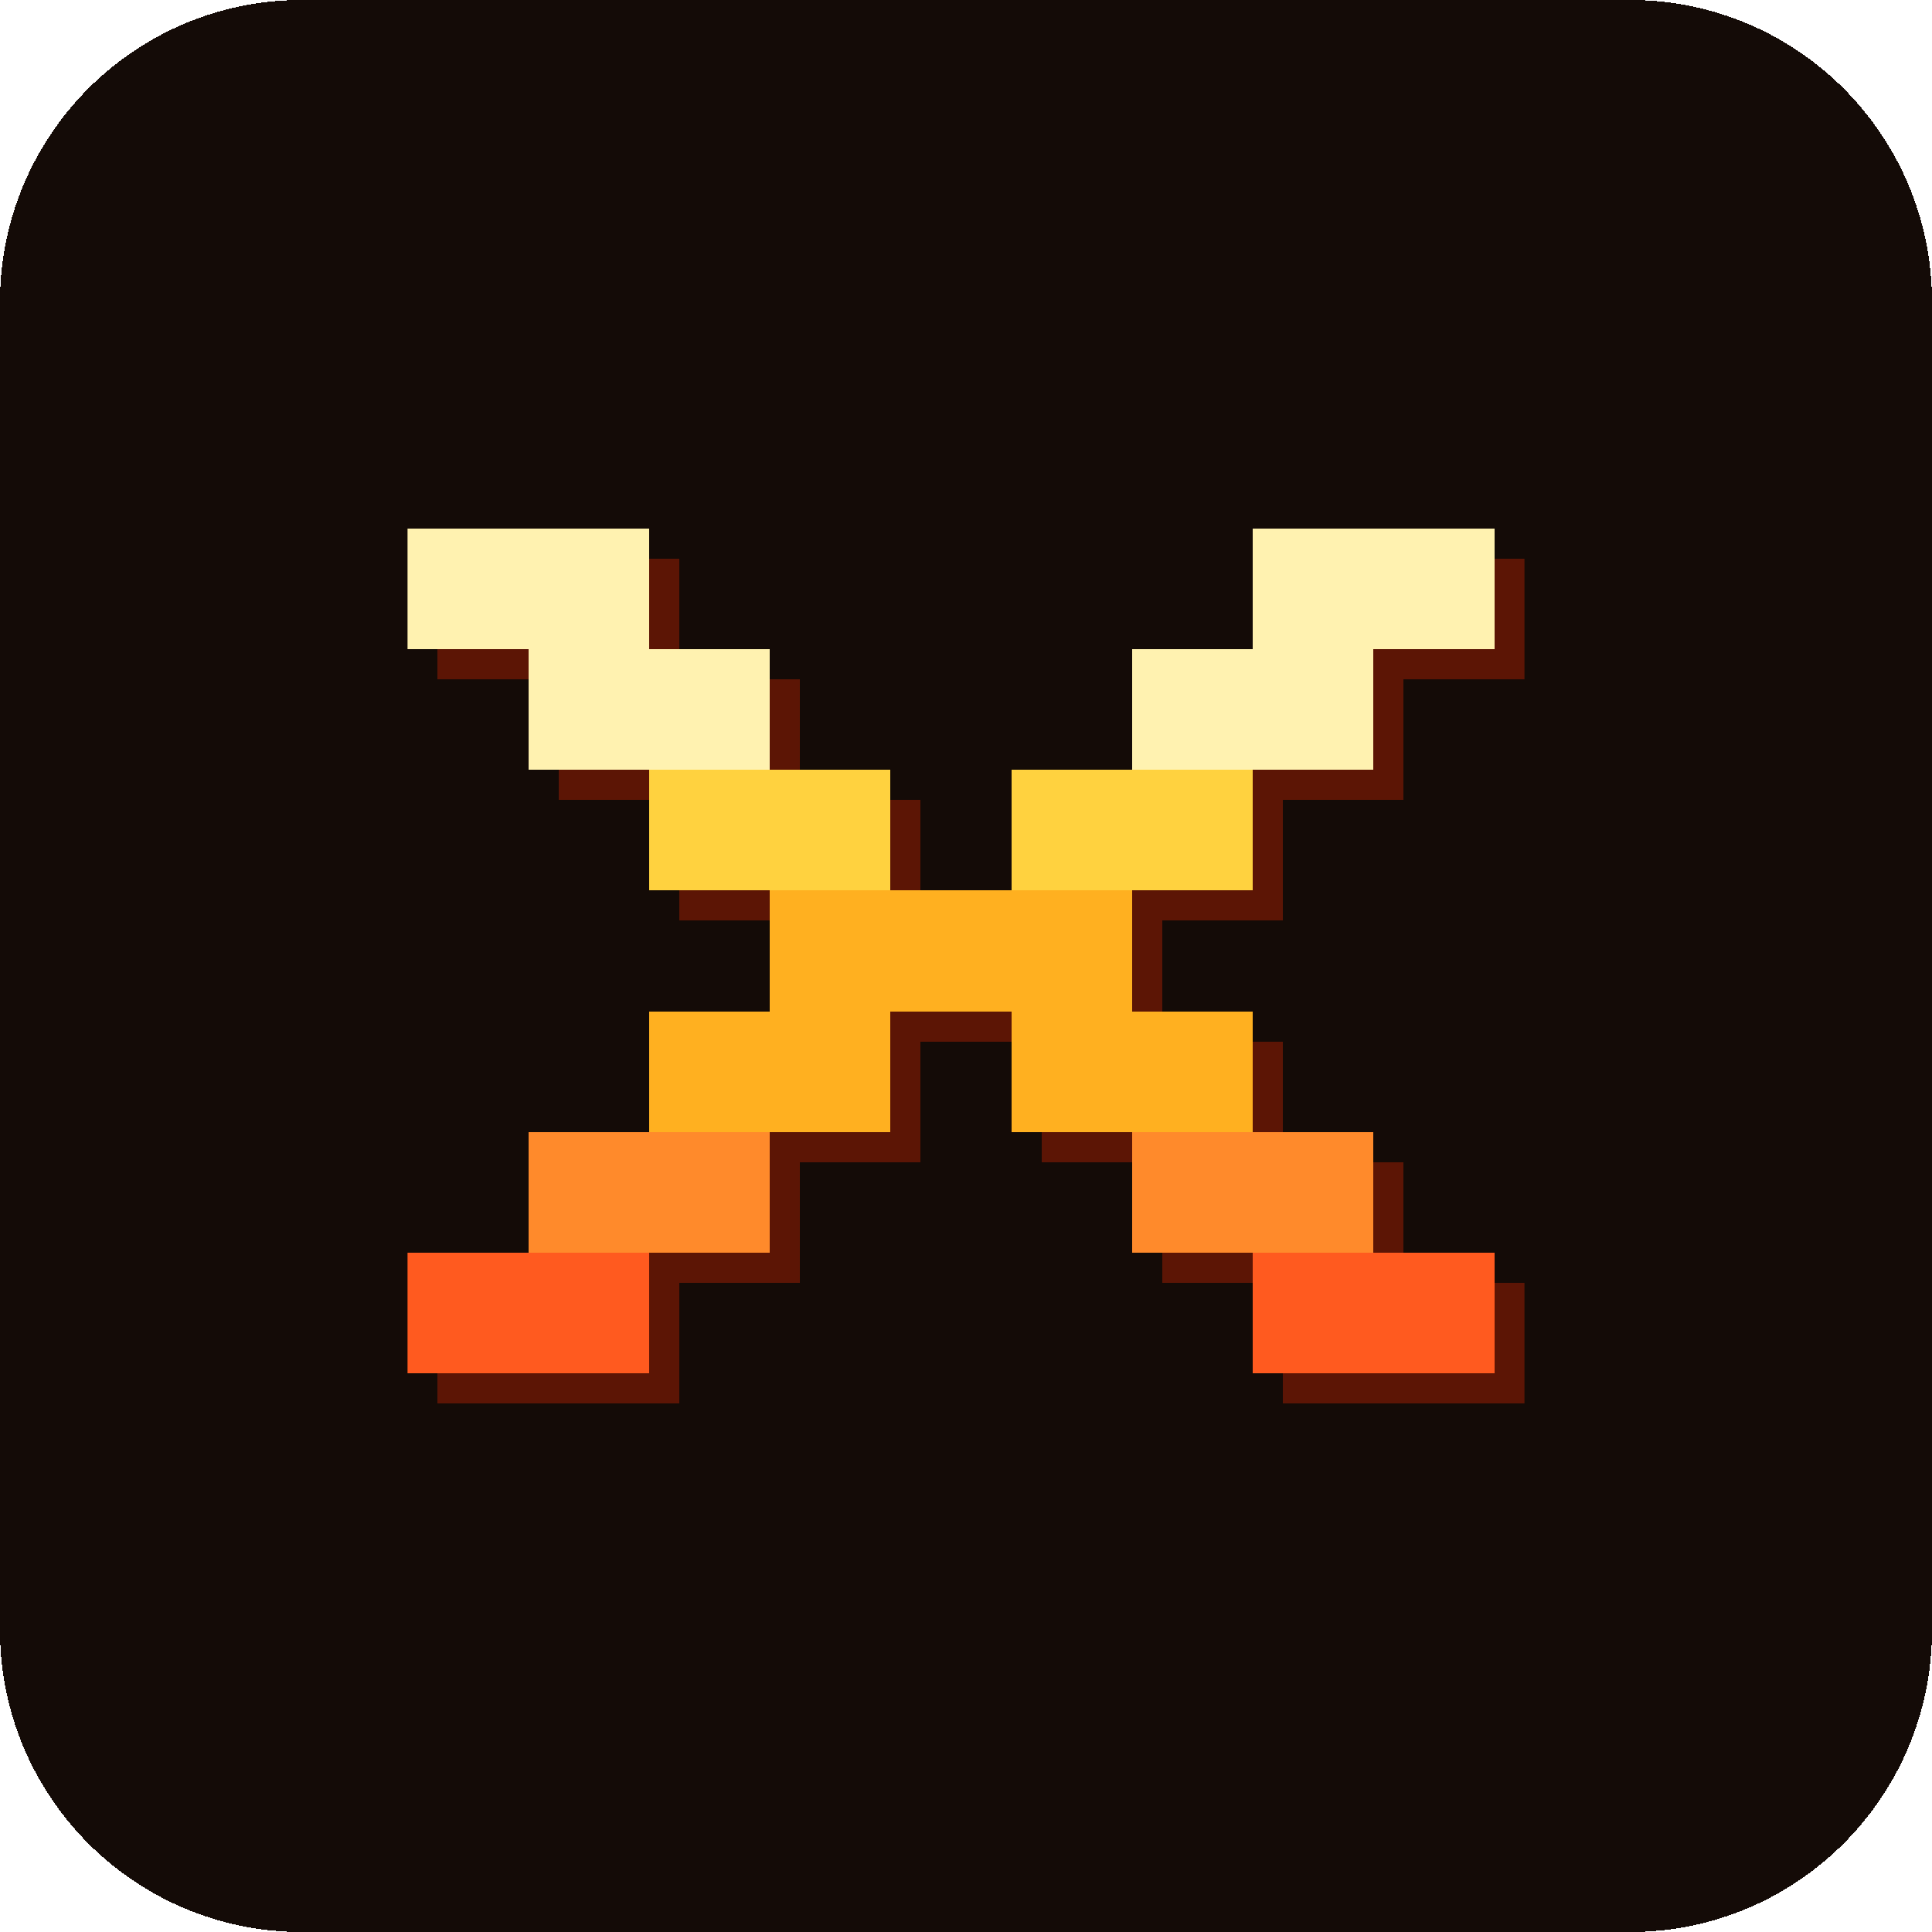
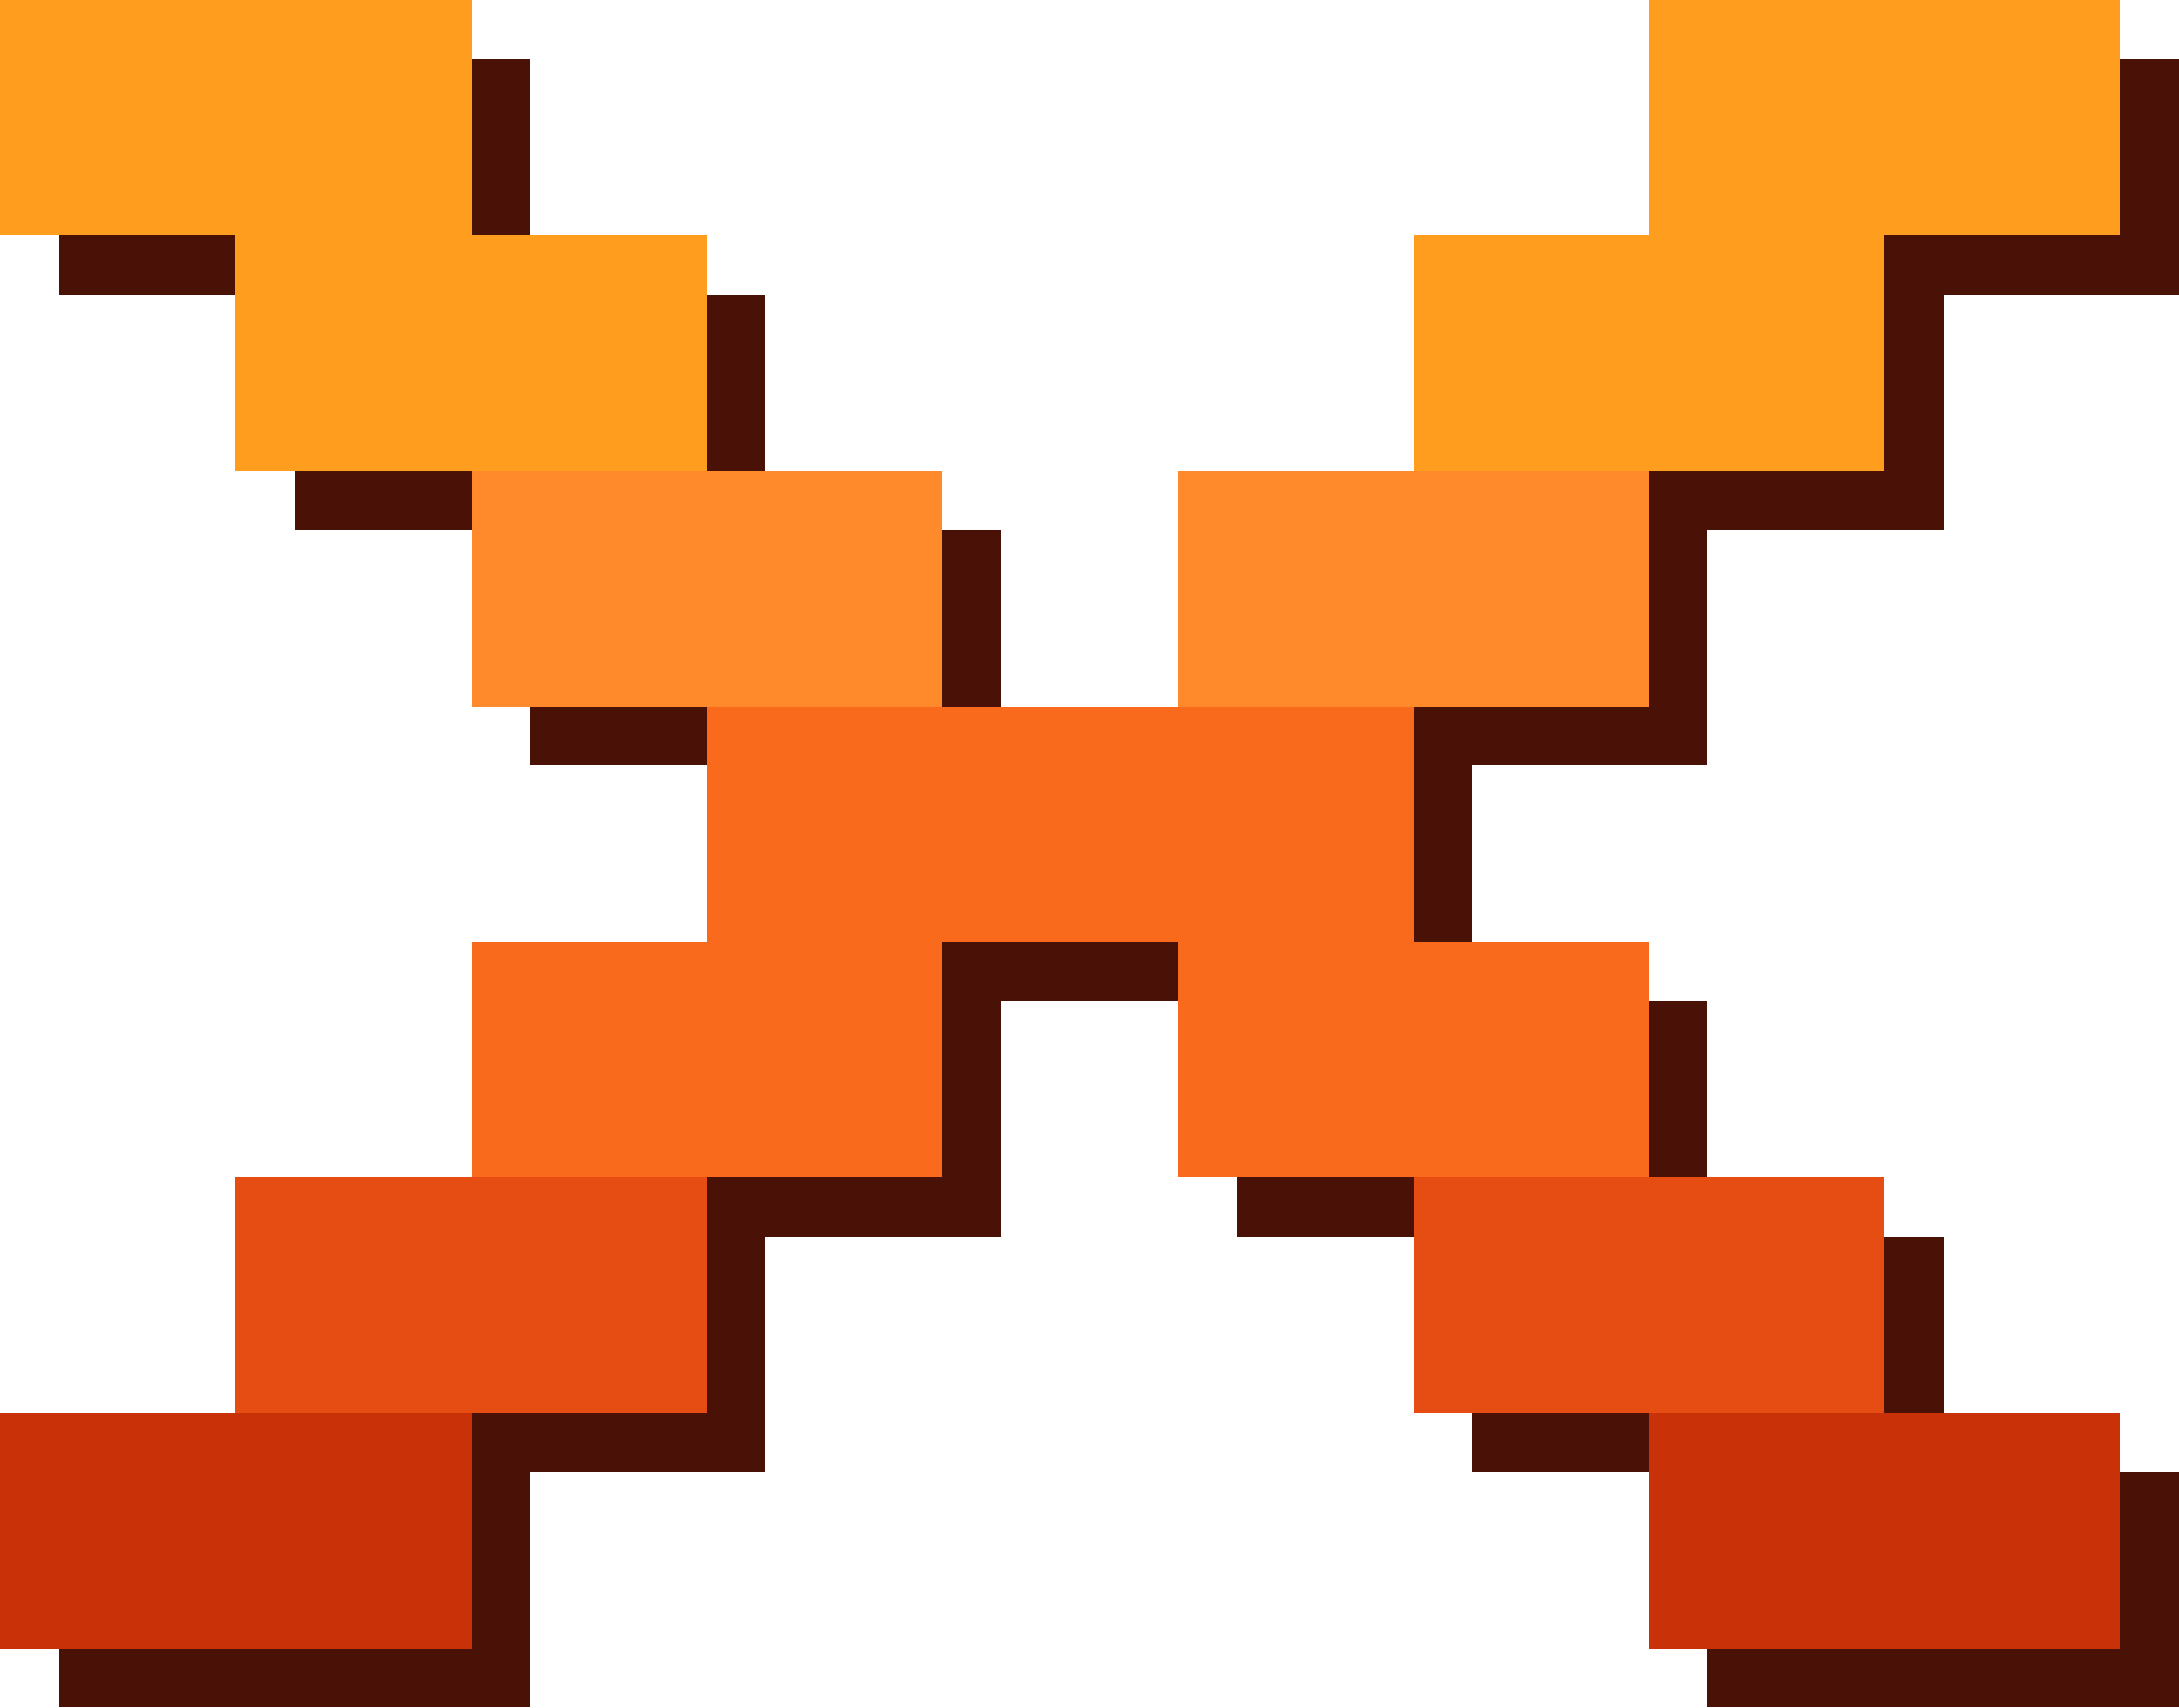
- <svg xmlns="http://www.w3.org/2000/svg" viewBox="0 0 64 64" width="64" height="64" shape-rendering="crispEdges">
-   <rect width="64" height="64" rx="10" fill="#140b07" />
-   <svg x="13.5" y="17.5" width="37" height="29" viewBox="0 0 37 29">
-     <rect x="1" y="1" width="8" height="4" fill="#5c1505" />
-     <rect x="29" y="1" width="8" height="4" fill="#5c1505" />
-     <rect x="5" y="5" width="8" height="4" fill="#5c1505" />
-     <rect x="25" y="5" width="8" height="4" fill="#5c1505" />
-     <rect x="9" y="9" width="8" height="4" fill="#5c1505" />
-     <rect x="21" y="9" width="8" height="4" fill="#5c1505" />
-     <rect x="13" y="13" width="12" height="4" fill="#5c1505" />
-     <rect x="9" y="17" width="8" height="4" fill="#5c1505" />
-     <rect x="21" y="17" width="8" height="4" fill="#5c1505" />
-     <rect x="5" y="21" width="8" height="4" fill="#5c1505" />
-     <rect x="25" y="21" width="8" height="4" fill="#5c1505" />
-     <rect x="1" y="25" width="8" height="4" fill="#5c1505" />
-     <rect x="29" y="25" width="8" height="4" fill="#5c1505" />
-     <rect x="0" y="0" width="8" height="4" fill="#fff2b0" />
-     <rect x="28" y="0" width="8" height="4" fill="#fff2b0" />
-     <rect x="4" y="4" width="8" height="4" fill="#fff2b0" />
-     <rect x="24" y="4" width="8" height="4" fill="#fff2b0" />
-     <rect x="8" y="8" width="8" height="4" fill="#ffd23f" />
-     <rect x="20" y="8" width="8" height="4" fill="#ffd23f" />
-     <rect x="12" y="12" width="12" height="4" fill="#ffb020" />
-     <rect x="8" y="16" width="8" height="4" fill="#ffb020" />
-     <rect x="20" y="16" width="8" height="4" fill="#ffb020" />
-     <rect x="4" y="20" width="8" height="4" fill="#ff8a2b" />
-     <rect x="24" y="20" width="8" height="4" fill="#ff8a2b" />
-     <rect x="0" y="24" width="8" height="4" fill="#ff5a1f" />
-     <rect x="28" y="24" width="8" height="4" fill="#ff5a1f" />
-   </svg>
+ <svg xmlns="http://www.w3.org/2000/svg" viewBox="0 0 37 29" width="37" height="29" shape-rendering="crispEdges">
+   <rect x="1" y="1" width="8" height="4" fill="#4a1206" />
+   <rect x="29" y="1" width="8" height="4" fill="#4a1206" />
+   <rect x="5" y="5" width="8" height="4" fill="#4a1206" />
+   <rect x="25" y="5" width="8" height="4" fill="#4a1206" />
+   <rect x="9" y="9" width="8" height="4" fill="#4a1206" />
+   <rect x="21" y="9" width="8" height="4" fill="#4a1206" />
+   <rect x="13" y="13" width="12" height="4" fill="#4a1206" />
+   <rect x="9" y="17" width="8" height="4" fill="#4a1206" />
+   <rect x="21" y="17" width="8" height="4" fill="#4a1206" />
+   <rect x="5" y="21" width="8" height="4" fill="#4a1206" />
+   <rect x="25" y="21" width="8" height="4" fill="#4a1206" />
+   <rect x="1" y="25" width="8" height="4" fill="#4a1206" />
+   <rect x="29" y="25" width="8" height="4" fill="#4a1206" />
+   <rect x="0" y="0" width="8" height="4" fill="#ff9d1f" />
+   <rect x="28" y="0" width="8" height="4" fill="#ff9d1f" />
+   <rect x="4" y="4" width="8" height="4" fill="#ff9d1f" />
+   <rect x="24" y="4" width="8" height="4" fill="#ff9d1f" />
+   <rect x="8" y="8" width="8" height="4" fill="#ff8a2b" />
+   <rect x="20" y="8" width="8" height="4" fill="#ff8a2b" />
+   <rect x="12" y="12" width="12" height="4" fill="#f96a1c" />
+   <rect x="8" y="16" width="8" height="4" fill="#f96a1c" />
+   <rect x="20" y="16" width="8" height="4" fill="#f96a1c" />
+   <rect x="4" y="20" width="8" height="4" fill="#e64d12" />
+   <rect x="24" y="20" width="8" height="4" fill="#e64d12" />
+   <rect x="0" y="24" width="8" height="4" fill="#c93208" />
+   <rect x="28" y="24" width="8" height="4" fill="#c93208" />
</svg>
